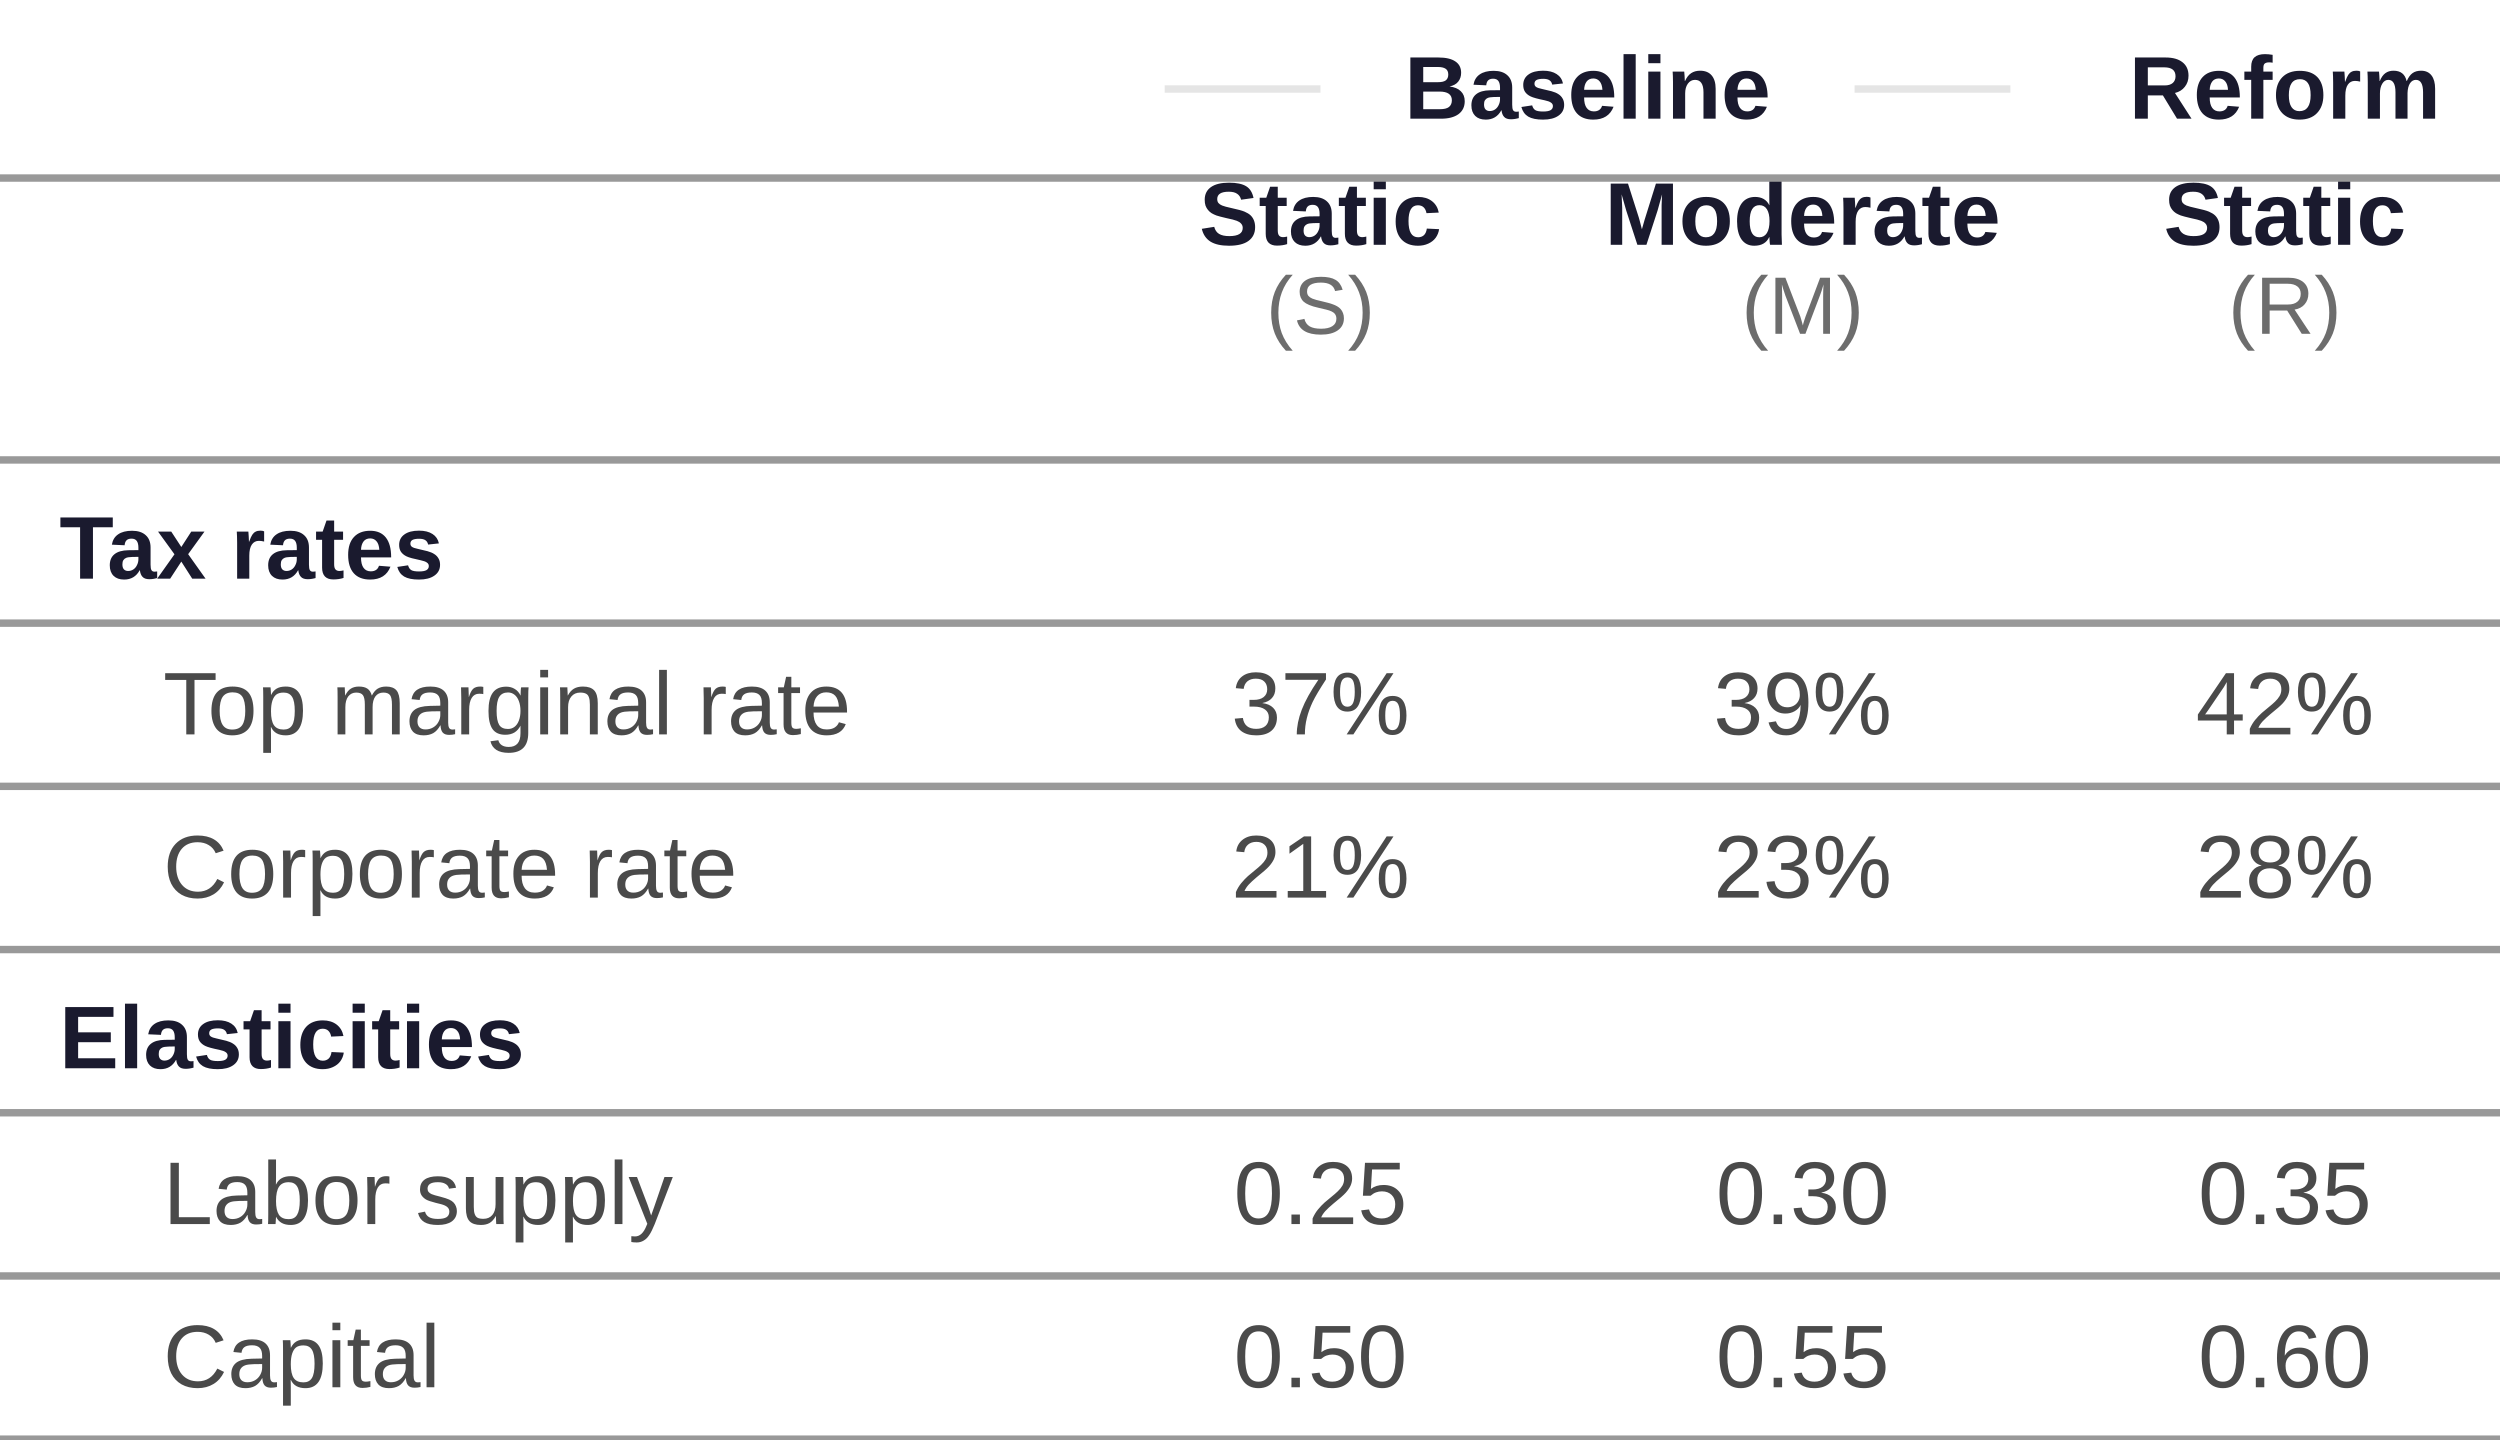
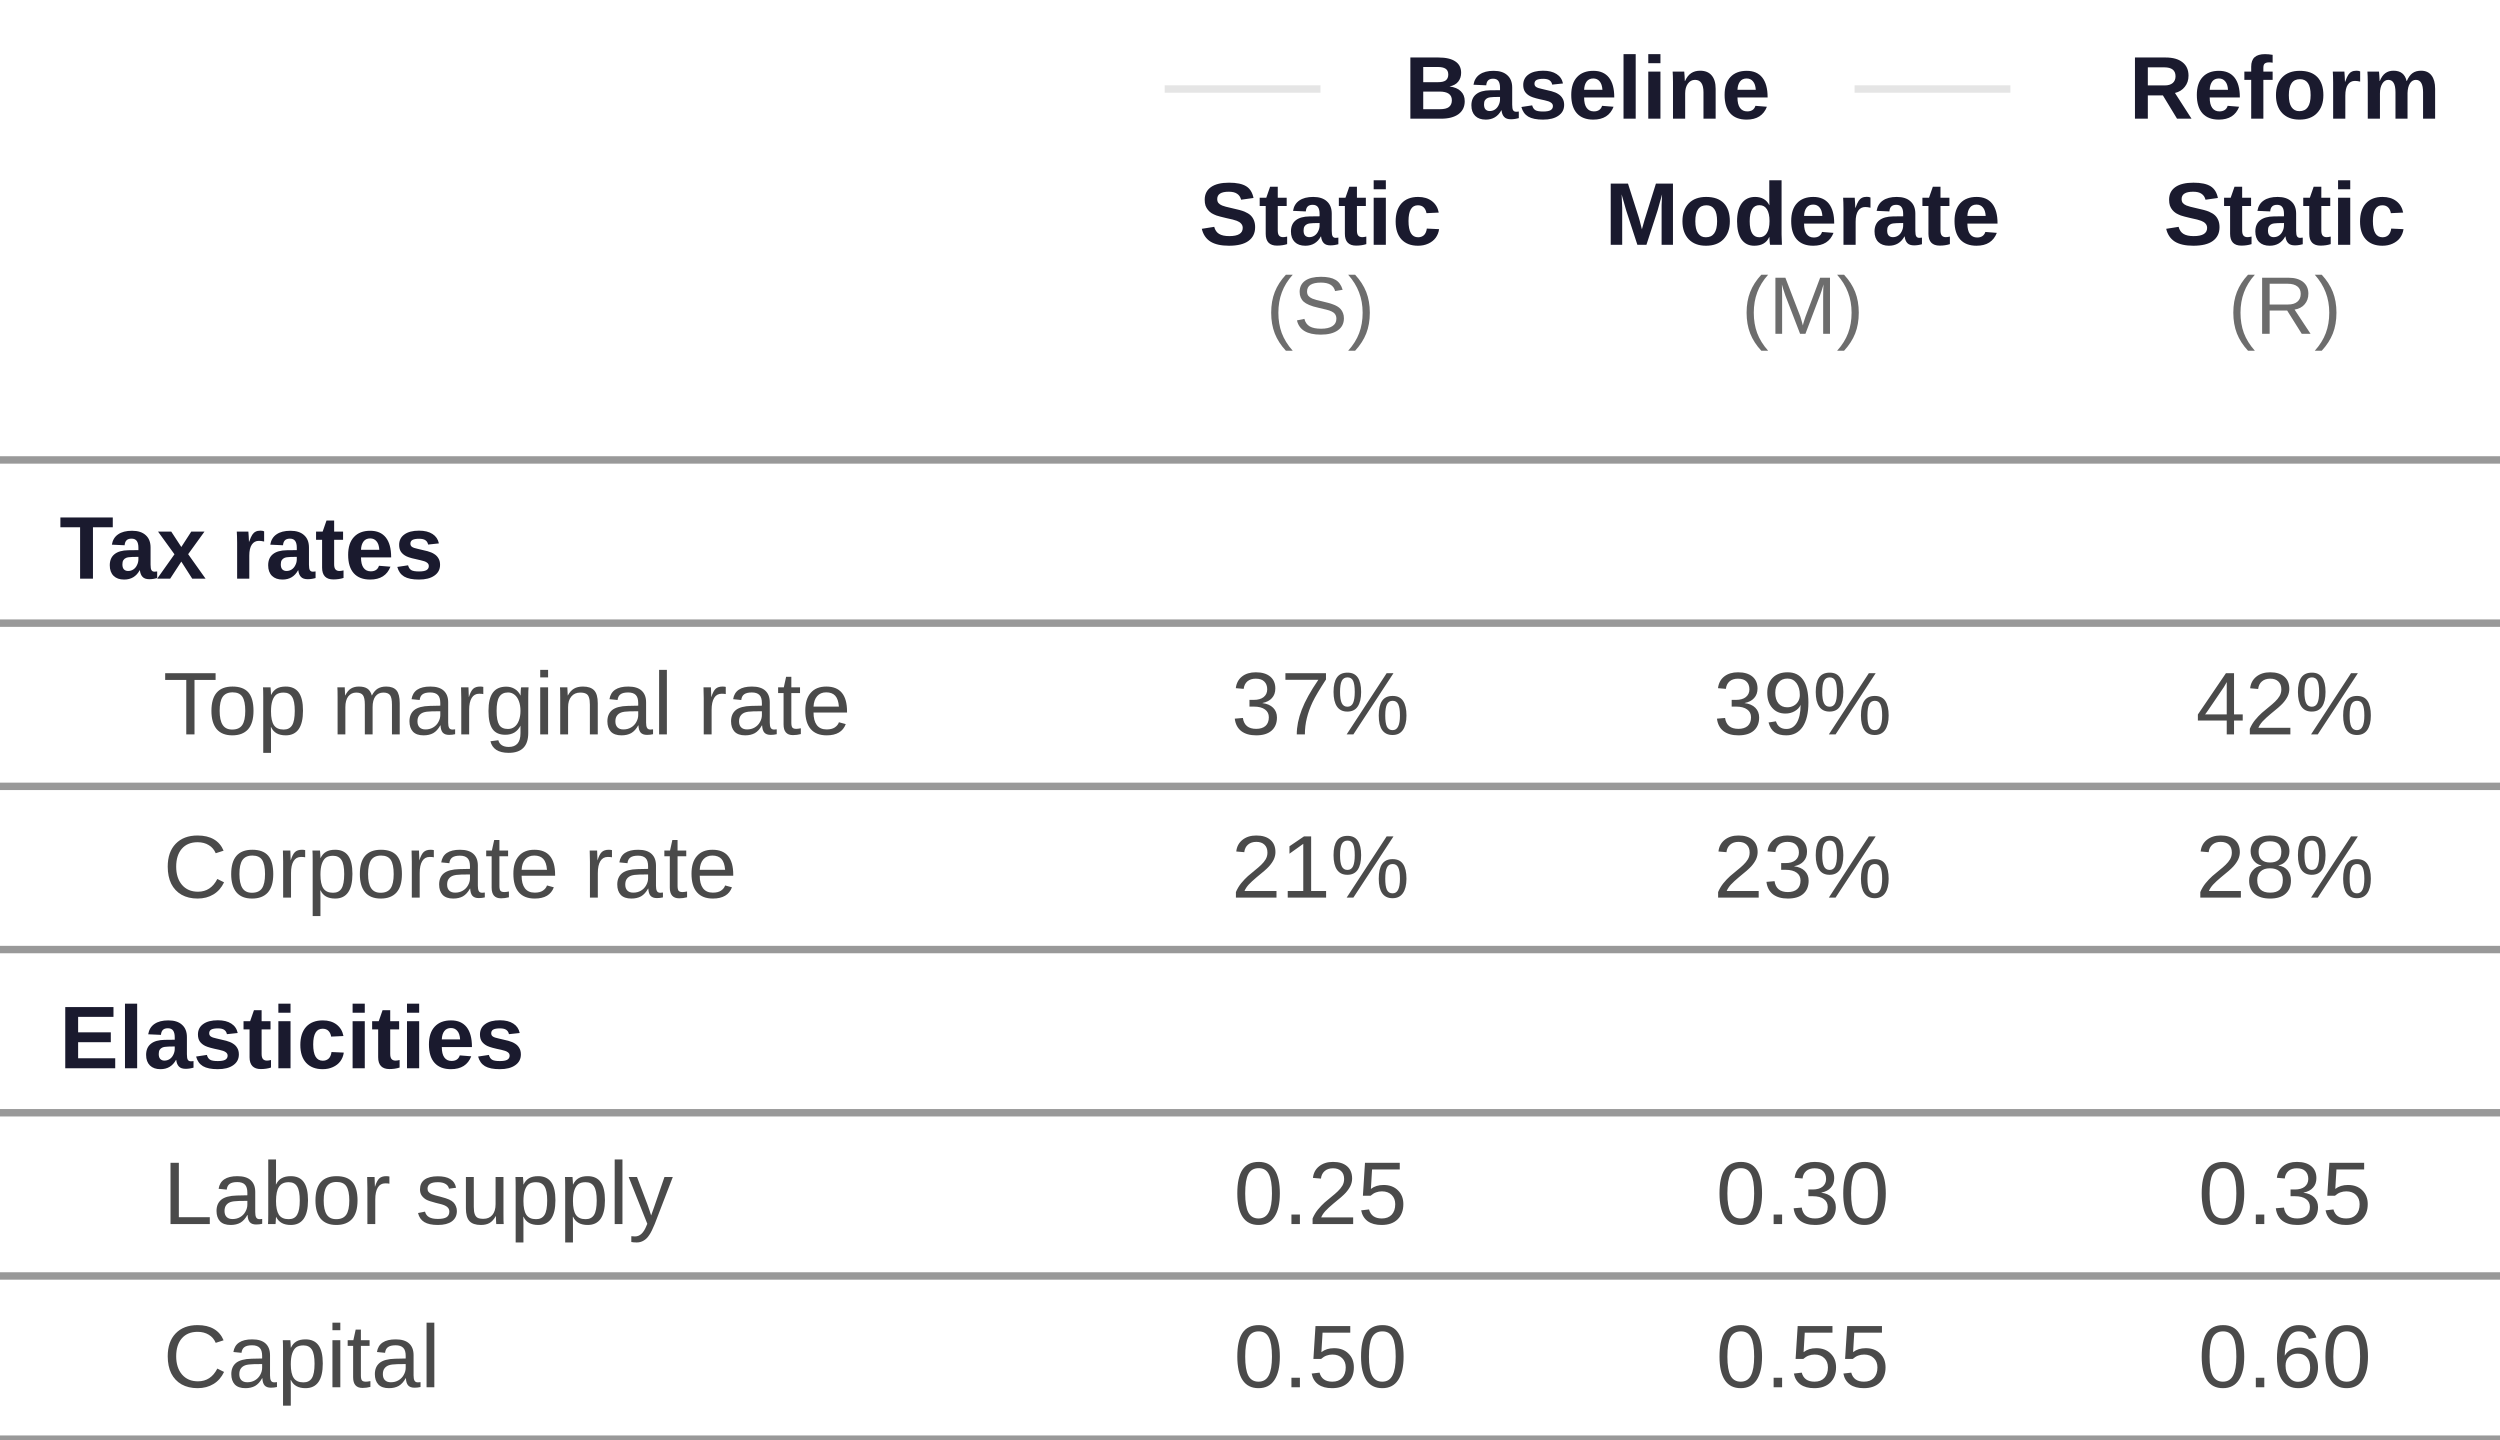
<svg xmlns="http://www.w3.org/2000/svg" width="337" height="194" viewBox="0 0 337 194">
  <g class="tbl-table-header">
    <rect class="tbl-table-header-bg" x="149" y="0" width="130" height="24" fill="none" />
    <text x="214" y="16" text-anchor="middle" font-family="Figtree, &quot;Source Sans 3&quot;, system-ui, -apple-system, &quot;Segoe UI&quot;, Arial, sans-serif" font-size="12" font-weight="700" fill="#1A1A2E">Baseline</text>
    <line x1="157" y1="12" x2="178" y2="12" stroke="#E5E5E5" stroke-width="1" />
    <line x1="250" y1="12" x2="271" y2="12" stroke="#E5E5E5" stroke-width="1" />
    <rect class="tbl-table-header-bg" x="279" y="0" width="58" height="24" fill="none" />
    <text x="308" y="16" text-anchor="middle" font-family="Figtree, &quot;Source Sans 3&quot;, system-ui, -apple-system, &quot;Segoe UI&quot;, Arial, sans-serif" font-size="12" font-weight="700" fill="#1A1A2E">Reform</text>
    <rect class="tbl-table-header-bg" x="149" y="24" width="58" height="24" fill="none" />
    <text x="178" y="33" text-anchor="middle" font-family="Figtree, &quot;Source Sans 3&quot;, system-ui, -apple-system, &quot;Segoe UI&quot;, Arial, sans-serif" font-size="12" font-weight="700" fill="#1A1A2E">Static</text>
    <text x="178" y="45" text-anchor="middle" font-family="Figtree, &quot;Source Sans 3&quot;, system-ui, -apple-system, &quot;Segoe UI&quot;, Arial, sans-serif" font-size="11" font-weight="400" fill="#6D6D6D" class="tbl-table-sublabel">(S)</text>
    <rect class="tbl-table-header-bg" x="207" y="24" width="72" height="24" fill="none" />
    <text x="243" y="33" text-anchor="middle" font-family="Figtree, &quot;Source Sans 3&quot;, system-ui, -apple-system, &quot;Segoe UI&quot;, Arial, sans-serif" font-size="12" font-weight="700" fill="#1A1A2E">Moderate</text>
    <text x="243" y="45" text-anchor="middle" font-family="Figtree, &quot;Source Sans 3&quot;, system-ui, -apple-system, &quot;Segoe UI&quot;, Arial, sans-serif" font-size="11" font-weight="400" fill="#6D6D6D" class="tbl-table-sublabel">(M)</text>
    <rect class="tbl-table-header-bg" x="279" y="24" width="58" height="24" fill="none" />
    <text x="308" y="33" text-anchor="middle" font-family="Figtree, &quot;Source Sans 3&quot;, system-ui, -apple-system, &quot;Segoe UI&quot;, Arial, sans-serif" font-size="12" font-weight="700" fill="#1A1A2E">Static</text>
    <text x="308" y="45" text-anchor="middle" font-family="Figtree, &quot;Source Sans 3&quot;, system-ui, -apple-system, &quot;Segoe UI&quot;, Arial, sans-serif" font-size="11" font-weight="400" fill="#6D6D6D" class="tbl-table-sublabel">(R)</text>
-     <line x1="0" y1="24" x2="337" y2="24" stroke="#999999" stroke-width="1" />
    <line x1="0" y1="62" x2="337" y2="62" stroke="#999999" stroke-width="1" />
  </g>
  <g class="tbl-table-body">
    <g class="tbl-table-group">
      <text x="8" y="78" text-anchor="start" font-family="Figtree, &quot;Source Sans 3&quot;, system-ui, -apple-system, &quot;Segoe UI&quot;, Arial, sans-serif" font-size="12" font-weight="700" fill="#1A1A2E">Tax rates</text>
      <line x1="0" y1="84" x2="337" y2="84" stroke="#999999" stroke-width="1" />
    </g>
    <g class="tbl-table-row">
      <text x="22" y="99" text-anchor="start" font-family="Figtree, &quot;Source Sans 3&quot;, system-ui, -apple-system, &quot;Segoe UI&quot;, Arial, sans-serif" font-size="12" font-weight="400" fill="#4A4A4A">Top marginal rate</text>
      <g class="tbl-table-cell">
        <text x="178" y="99" text-anchor="middle" font-family="Figtree, &quot;Source Sans 3&quot;, system-ui, -apple-system, &quot;Segoe UI&quot;, Arial, sans-serif" font-size="12" font-weight="400" fill="#4A4A4A">37%</text>
      </g>
      <g class="tbl-table-cell">
        <text x="243" y="99" text-anchor="middle" font-family="Figtree, &quot;Source Sans 3&quot;, system-ui, -apple-system, &quot;Segoe UI&quot;, Arial, sans-serif" font-size="12" font-weight="400" fill="#4A4A4A">39%</text>
      </g>
      <g class="tbl-table-cell">
        <text x="308" y="99" text-anchor="middle" font-family="Figtree, &quot;Source Sans 3&quot;, system-ui, -apple-system, &quot;Segoe UI&quot;, Arial, sans-serif" font-size="12" font-weight="400" fill="#4A4A4A">42%</text>
      </g>
      <line x1="0" y1="106" x2="337" y2="106" stroke="#999999" stroke-width="1" />
    </g>
    <g class="tbl-table-row">
      <text x="22" y="121" text-anchor="start" font-family="Figtree, &quot;Source Sans 3&quot;, system-ui, -apple-system, &quot;Segoe UI&quot;, Arial, sans-serif" font-size="12" font-weight="400" fill="#4A4A4A">Corporate rate</text>
      <g class="tbl-table-cell">
        <text x="178" y="121" text-anchor="middle" font-family="Figtree, &quot;Source Sans 3&quot;, system-ui, -apple-system, &quot;Segoe UI&quot;, Arial, sans-serif" font-size="12" font-weight="400" fill="#4A4A4A">21%</text>
      </g>
      <g class="tbl-table-cell">
        <text x="243" y="121" text-anchor="middle" font-family="Figtree, &quot;Source Sans 3&quot;, system-ui, -apple-system, &quot;Segoe UI&quot;, Arial, sans-serif" font-size="12" font-weight="400" fill="#4A4A4A">23%</text>
      </g>
      <g class="tbl-table-cell">
        <text x="308" y="121" text-anchor="middle" font-family="Figtree, &quot;Source Sans 3&quot;, system-ui, -apple-system, &quot;Segoe UI&quot;, Arial, sans-serif" font-size="12" font-weight="400" fill="#4A4A4A">28%</text>
      </g>
      <line x1="0" y1="128" x2="337" y2="128" stroke="#999999" stroke-width="1" />
    </g>
    <g class="tbl-table-group">
      <text x="8" y="144" text-anchor="start" font-family="Figtree, &quot;Source Sans 3&quot;, system-ui, -apple-system, &quot;Segoe UI&quot;, Arial, sans-serif" font-size="12" font-weight="700" fill="#1A1A2E">Elasticities</text>
      <line x1="0" y1="150" x2="337" y2="150" stroke="#999999" stroke-width="1" />
    </g>
    <g class="tbl-table-row">
      <text x="22" y="165" text-anchor="start" font-family="Figtree, &quot;Source Sans 3&quot;, system-ui, -apple-system, &quot;Segoe UI&quot;, Arial, sans-serif" font-size="12" font-weight="400" fill="#4A4A4A">Labor supply</text>
      <g class="tbl-table-cell">
        <text x="178" y="165" text-anchor="middle" font-family="Figtree, &quot;Source Sans 3&quot;, system-ui, -apple-system, &quot;Segoe UI&quot;, Arial, sans-serif" font-size="12" font-weight="400" fill="#4A4A4A">0.25</text>
      </g>
      <g class="tbl-table-cell">
        <text x="243" y="165" text-anchor="middle" font-family="Figtree, &quot;Source Sans 3&quot;, system-ui, -apple-system, &quot;Segoe UI&quot;, Arial, sans-serif" font-size="12" font-weight="400" fill="#4A4A4A">0.30</text>
      </g>
      <g class="tbl-table-cell">
        <text x="308" y="165" text-anchor="middle" font-family="Figtree, &quot;Source Sans 3&quot;, system-ui, -apple-system, &quot;Segoe UI&quot;, Arial, sans-serif" font-size="12" font-weight="400" fill="#4A4A4A">0.35</text>
      </g>
      <line x1="0" y1="172" x2="337" y2="172" stroke="#999999" stroke-width="1" />
    </g>
    <g class="tbl-table-row">
      <text x="22" y="187" text-anchor="start" font-family="Figtree, &quot;Source Sans 3&quot;, system-ui, -apple-system, &quot;Segoe UI&quot;, Arial, sans-serif" font-size="12" font-weight="400" fill="#4A4A4A">Capital</text>
      <g class="tbl-table-cell">
        <text x="178" y="187" text-anchor="middle" font-family="Figtree, &quot;Source Sans 3&quot;, system-ui, -apple-system, &quot;Segoe UI&quot;, Arial, sans-serif" font-size="12" font-weight="400" fill="#4A4A4A">0.50</text>
      </g>
      <g class="tbl-table-cell">
        <text x="243" y="187" text-anchor="middle" font-family="Figtree, &quot;Source Sans 3&quot;, system-ui, -apple-system, &quot;Segoe UI&quot;, Arial, sans-serif" font-size="12" font-weight="400" fill="#4A4A4A">0.55</text>
      </g>
      <g class="tbl-table-cell">
        <text x="308" y="187" text-anchor="middle" font-family="Figtree, &quot;Source Sans 3&quot;, system-ui, -apple-system, &quot;Segoe UI&quot;, Arial, sans-serif" font-size="12" font-weight="400" fill="#4A4A4A">0.60</text>
      </g>
      <line x1="0" y1="194" x2="337" y2="194" stroke="#999999" stroke-width="1" />
    </g>
  </g>
</svg>
